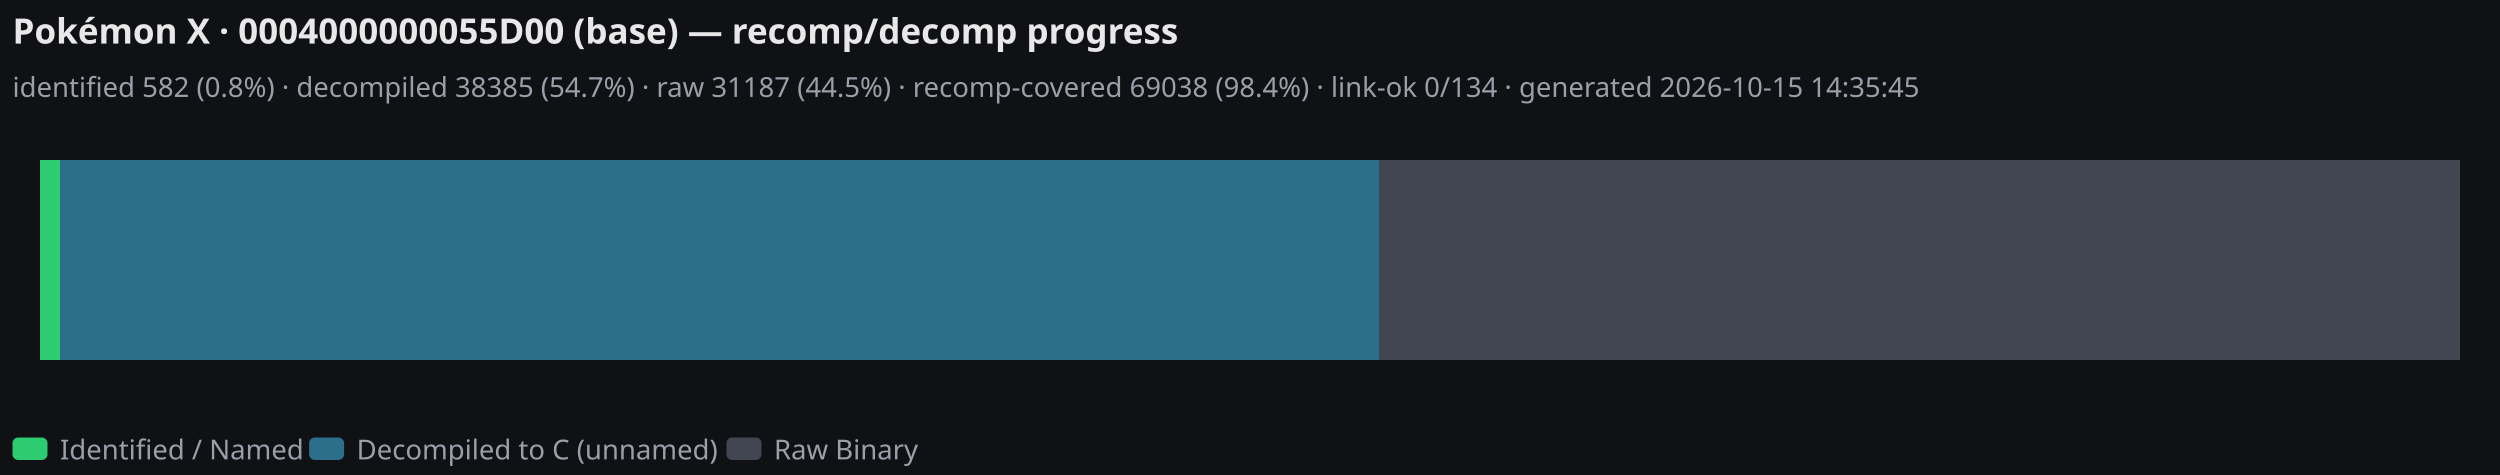
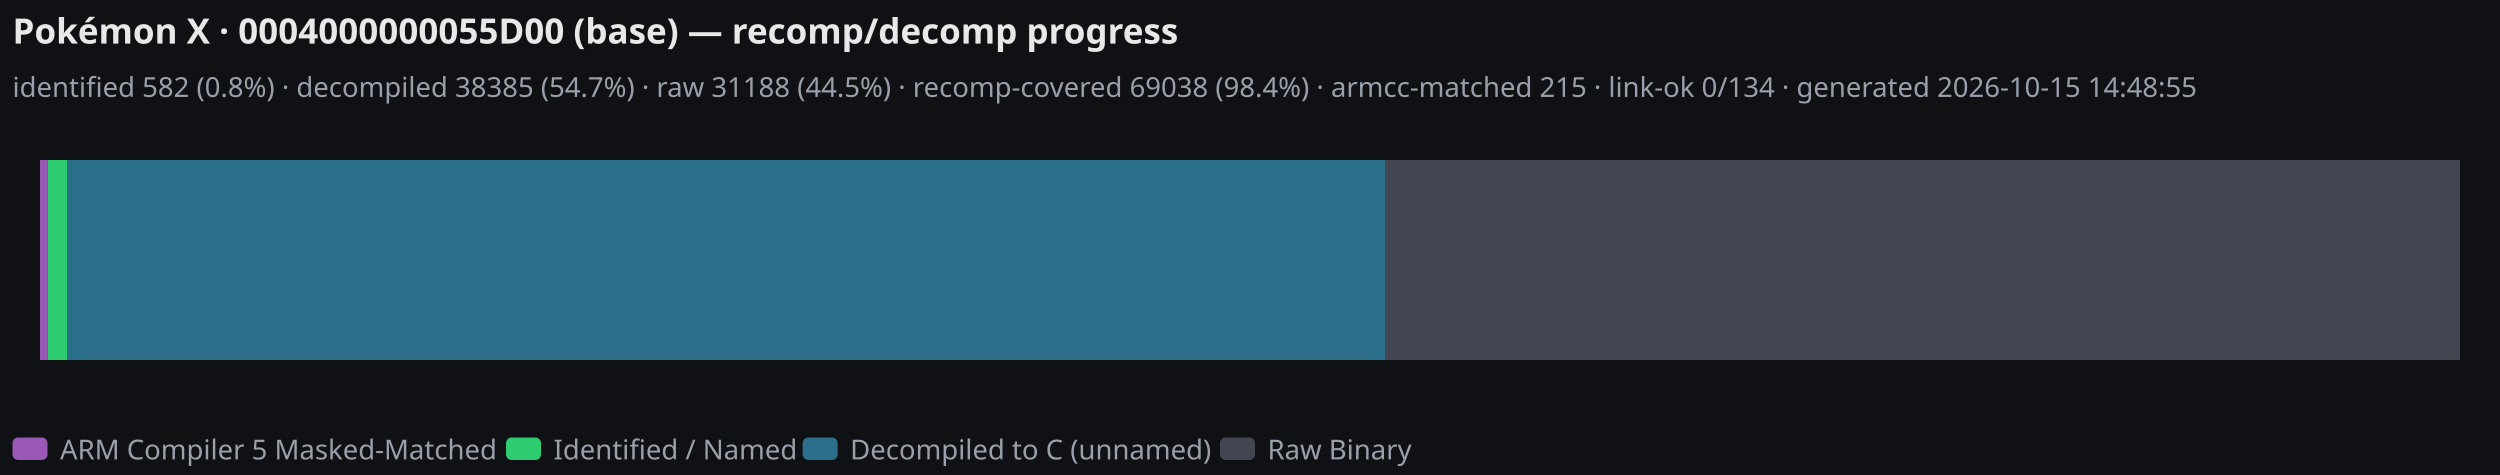
<svg xmlns="http://www.w3.org/2000/svg" width="1000" height="190" version="1.1" baseProfile="full" viewBox="0 0 1000 190">
  <rect width="1000" height="190" x="0" y="0" fill="#0f1115" />
-   <path d="M16 64l8 0l0 80l-8 0Z" fill="#2ecc71" ecmeta_series_index="0" ecmeta_data_index="0" ecmeta_ssr_type="chart" class="zr0-cls-0" />
-   <path d="M24 64l527.6 0l0 80l-527.6 0Z" fill="#2b6f8a" ecmeta_series_index="1" ecmeta_data_index="0" ecmeta_ssr_type="chart" class="zr0-cls-1" />
-   <path d="M551.6 64l432.4 0l0 80l-432.4 0Z" fill="#414650" ecmeta_series_index="2" ecmeta_data_index="0" ecmeta_ssr_type="chart" class="zr0-cls-2" />
-   <path d="M-5 -5l370.9 0l0 21l-370.9 0Z" transform="translate(5 174)" fill="rgb(0,0,0)" fill-opacity="0" stroke="#ccc" stroke-width="0" class="zr0-cls-3" />
-   <path d="M2.3 0L11.8 0A2.3 2.3 0 0 1 14 2.2L14 6.8A2.3 2.3 0 0 1 11.8 9L2.3 9A2.3 2.3 0 0 1 0 6.8L0 2.3A2.3 2.3 0 0 1 2.2 0" transform="translate(5 175)" fill="#2ecc71" ecmeta_series_index="0" ecmeta_data_index="0" ecmeta_ssr_type="legend" ecmeta_silent="true" class="zr0-cls-3" />
-   <text dominant-baseline="central" text-anchor="start" style="font-size:11px;font-family:sans-serif;" xml:space="preserve" x="19" y="4.5" transform="translate(5 175)" fill="#9aa0aa">Identified / Named</text>
-   <path d="M0 -1l108.6 0l0 11l-108.6 0Z" transform="translate(5 175)" fill="transparent" ecmeta_series_index="0" ecmeta_data_index="0" ecmeta_ssr_type="legend" class="zr0-cls-4" />
-   <path d="M2.3 0L11.8 0A2.3 2.3 0 0 1 14 2.2L14 6.8A2.3 2.3 0 0 1 11.8 9L2.3 9A2.3 2.3 0 0 1 0 6.8L0 2.3A2.3 2.3 0 0 1 2.2 0" transform="translate(123.65 175)" fill="#2b6f8a" ecmeta_series_index="1" ecmeta_data_index="1" ecmeta_ssr_type="legend" ecmeta_silent="true" class="zr0-cls-3" />
-   <text dominant-baseline="central" text-anchor="start" style="font-size:11px;font-family:sans-serif;" xml:space="preserve" x="19" y="4.5" transform="translate(123.65 175)" fill="#9aa0aa">Decompiled to C (unnamed)</text>
-   <path d="M0 -1l156.9 0l0 11l-156.9 0Z" transform="translate(123.65 175)" fill="transparent" ecmeta_series_index="1" ecmeta_data_index="1" ecmeta_ssr_type="legend" class="zr0-cls-4" />
-   <path d="M2.3 0L11.8 0A2.3 2.3 0 0 1 14 2.2L14 6.8A2.3 2.3 0 0 1 11.8 9L2.3 9A2.3 2.3 0 0 1 0 6.8L0 2.3A2.3 2.3 0 0 1 2.2 0" transform="translate(290.59 175)" fill="#414650" ecmeta_series_index="2" ecmeta_data_index="2" ecmeta_ssr_type="legend" ecmeta_silent="true" class="zr0-cls-3" />
-   <text dominant-baseline="central" text-anchor="start" style="font-size:11px;font-family:sans-serif;" xml:space="preserve" x="19" y="4.5" transform="translate(290.59 175)" fill="#9aa0aa">Raw Binary</text>
-   <path d="M0 -1l75.3 0l0 11l-75.3 0Z" transform="translate(290.59 175)" fill="transparent" ecmeta_series_index="2" ecmeta_data_index="2" ecmeta_ssr_type="legend" class="zr0-cls-4" />
-   <path d="M-5 -5l795.8 0l0 45l-795.8 0Z" transform="translate(5 5)" fill="rgb(0,0,0)" fill-opacity="0" stroke="#ccc" stroke-width="0" class="zr0-cls-3" />
+   <path d="M16 64l3 0l0 80l-3 0Z" fill="#9b59b6" ecmeta_series_index="0" ecmeta_data_index="0" ecmeta_ssr_type="chart" class="zr0-cls-0" />
+   <path d="M19 64l7.9 0l0 80l-7.9 0Z" fill="#2ecc71" ecmeta_series_index="1" ecmeta_data_index="0" ecmeta_ssr_type="chart" class="zr0-cls-1" />
+   <path d="M26.8 64l527.2 0l0 80l-527.2 0Z" fill="#2b6f8a" ecmeta_series_index="2" ecmeta_data_index="0" ecmeta_ssr_type="chart" class="zr0-cls-2" />
+   <path d="M554 64l430 0l0 80l-430 0Z" fill="#414650" ecmeta_series_index="3" ecmeta_data_index="0" ecmeta_ssr_type="chart" class="zr0-cls-3" />
+   <path d="M-5 -5l568.3 0l0 21l-568.3 0Z" transform="translate(5 174)" fill="rgb(0,0,0)" fill-opacity="0" stroke="#ccc" stroke-width="0" class="zr0-cls-4" />
+   <path d="M2.3 0L11.8 0A2.3 2.3 0 0 1 14 2.2L14 6.8A2.3 2.3 0 0 1 11.8 9L2.3 9A2.3 2.3 0 0 1 0 6.8L0 2.3A2.3 2.3 0 0 1 2.2 0" transform="translate(5 175)" fill="#9b59b6" ecmeta_series_index="0" ecmeta_data_index="0" ecmeta_ssr_type="legend" ecmeta_silent="true" class="zr0-cls-4" />
+   <text dominant-baseline="central" text-anchor="start" style="font-size:11px;font-family:sans-serif;" xml:space="preserve" x="19" y="4.5" transform="translate(5 175)" fill="#9aa0aa">ARM Compiler 5 Masked-Matched</text>
+   <path d="M0 -1l187.4 0l0 11l-187.4 0Z" transform="translate(5 175)" fill="transparent" ecmeta_series_index="0" ecmeta_data_index="0" ecmeta_ssr_type="legend" class="zr0-cls-5" />
+   <path d="M2.3 0L11.8 0A2.3 2.3 0 0 1 14 2.2L14 6.8A2.3 2.3 0 0 1 11.8 9L2.3 9A2.3 2.3 0 0 1 0 6.8L0 2.3A2.3 2.3 0 0 1 2.2 0" transform="translate(202.41 175)" fill="#2ecc71" ecmeta_series_index="1" ecmeta_data_index="1" ecmeta_ssr_type="legend" ecmeta_silent="true" class="zr0-cls-4" />
+   <text dominant-baseline="central" text-anchor="start" style="font-size:11px;font-family:sans-serif;" xml:space="preserve" x="19" y="4.5" transform="translate(202.41 175)" fill="#9aa0aa">Identified / Named</text>
+   <path d="M0 -1l108.6 0l0 11l-108.6 0Z" transform="translate(202.41 175)" fill="transparent" ecmeta_series_index="1" ecmeta_data_index="1" ecmeta_ssr_type="legend" class="zr0-cls-5" />
+   <path d="M2.3 0L11.8 0A2.3 2.3 0 0 1 14 2.2L14 6.8A2.3 2.3 0 0 1 11.8 9L2.3 9A2.3 2.3 0 0 1 0 6.8L0 2.3A2.3 2.3 0 0 1 2.2 0" transform="translate(321.06 175)" fill="#2b6f8a" ecmeta_series_index="2" ecmeta_data_index="2" ecmeta_ssr_type="legend" ecmeta_silent="true" class="zr0-cls-4" />
+   <text dominant-baseline="central" text-anchor="start" style="font-size:11px;font-family:sans-serif;" xml:space="preserve" x="19" y="4.5" transform="translate(321.06 175)" fill="#9aa0aa">Decompiled to C (unnamed)</text>
+   <path d="M0 -1l156.9 0l0 11l-156.9 0Z" transform="translate(321.06 175)" fill="transparent" ecmeta_series_index="2" ecmeta_data_index="2" ecmeta_ssr_type="legend" class="zr0-cls-5" />
+   <path d="M2.3 0L11.8 0A2.3 2.3 0 0 1 14 2.2L14 6.8A2.3 2.3 0 0 1 11.8 9L2.3 9A2.3 2.3 0 0 1 0 6.8L0 2.3A2.3 2.3 0 0 1 2.2 0" transform="translate(488 175)" fill="#414650" ecmeta_series_index="3" ecmeta_data_index="3" ecmeta_ssr_type="legend" ecmeta_silent="true" class="zr0-cls-4" />
+   <text dominant-baseline="central" text-anchor="start" style="font-size:11px;font-family:sans-serif;" xml:space="preserve" x="19" y="4.5" transform="translate(488 175)" fill="#9aa0aa">Raw Binary</text>
+   <path d="M0 -1l75.3 0l0 11l-75.3 0Z" transform="translate(488 175)" fill="transparent" ecmeta_series_index="3" ecmeta_data_index="3" ecmeta_ssr_type="legend" class="zr0-cls-5" />
+   <path d="M-5 -5l910.5 0l0 45l-910.5 0Z" transform="translate(5 5)" fill="rgb(0,0,0)" fill-opacity="0" stroke="#ccc" stroke-width="0" class="zr0-cls-4" />
  <text dominant-baseline="central" text-anchor="start" style="font-size:14px;font-family:sans-serif;font-weight:bold;" xml:space="preserve" y="7" transform="translate(5 5)" fill="#e8e8e8">Pokémon X · 0004000000055D00 (base) — recomp/decomp progress</text>
-   <text dominant-baseline="central" text-anchor="start" style="font-size:11px;font-family:sans-serif;" xml:space="preserve" y="29.5" transform="translate(5 5)" fill="#9aa0aa">identified 582 (0.8%) · decompiled 38385 (54.7%) · raw 31187 (44.5%) · recomp-covered 69038 (98.4%) · link-ok 0/134 · generated 2026-10-15 14:35:45</text>
+   <text dominant-baseline="central" text-anchor="start" style="font-size:11px;font-family:sans-serif;" xml:space="preserve" y="29.5" transform="translate(5 5)" fill="#9aa0aa">identified 582 (0.8%) · decompiled 38385 (54.7%) · raw 31188 (44.5%) · recomp-covered 69038 (98.4%) · armcc-matched 215 · link-ok 0/134 · generated 2026-10-15 14:48:55</text>
  <style>
.zr0-cls-0:hover {
cursor:pointer;
- fill:rgba(50,224,124,1);
+ fill:rgba(170,97,200,1);
}
.zr0-cls-1:hover {
cursor:pointer;
- fill:rgba(47,122,151,1);
+ fill:rgba(50,224,124,1);
}
.zr0-cls-2:hover {
cursor:pointer;
+ fill:rgba(47,122,151,1);
+ }
+ .zr0-cls-3:hover {
+ cursor:pointer;
fill:rgba(71,77,88,1);
}
- .zr0-cls-3:hover {
+ .zr0-cls-4:hover {
pointer-events:none;
}
- .zr0-cls-4:hover {
+ .zr0-cls-5:hover {
cursor:pointer;
fill:rgba(0,0,0,0);
}



</style>
</svg>
